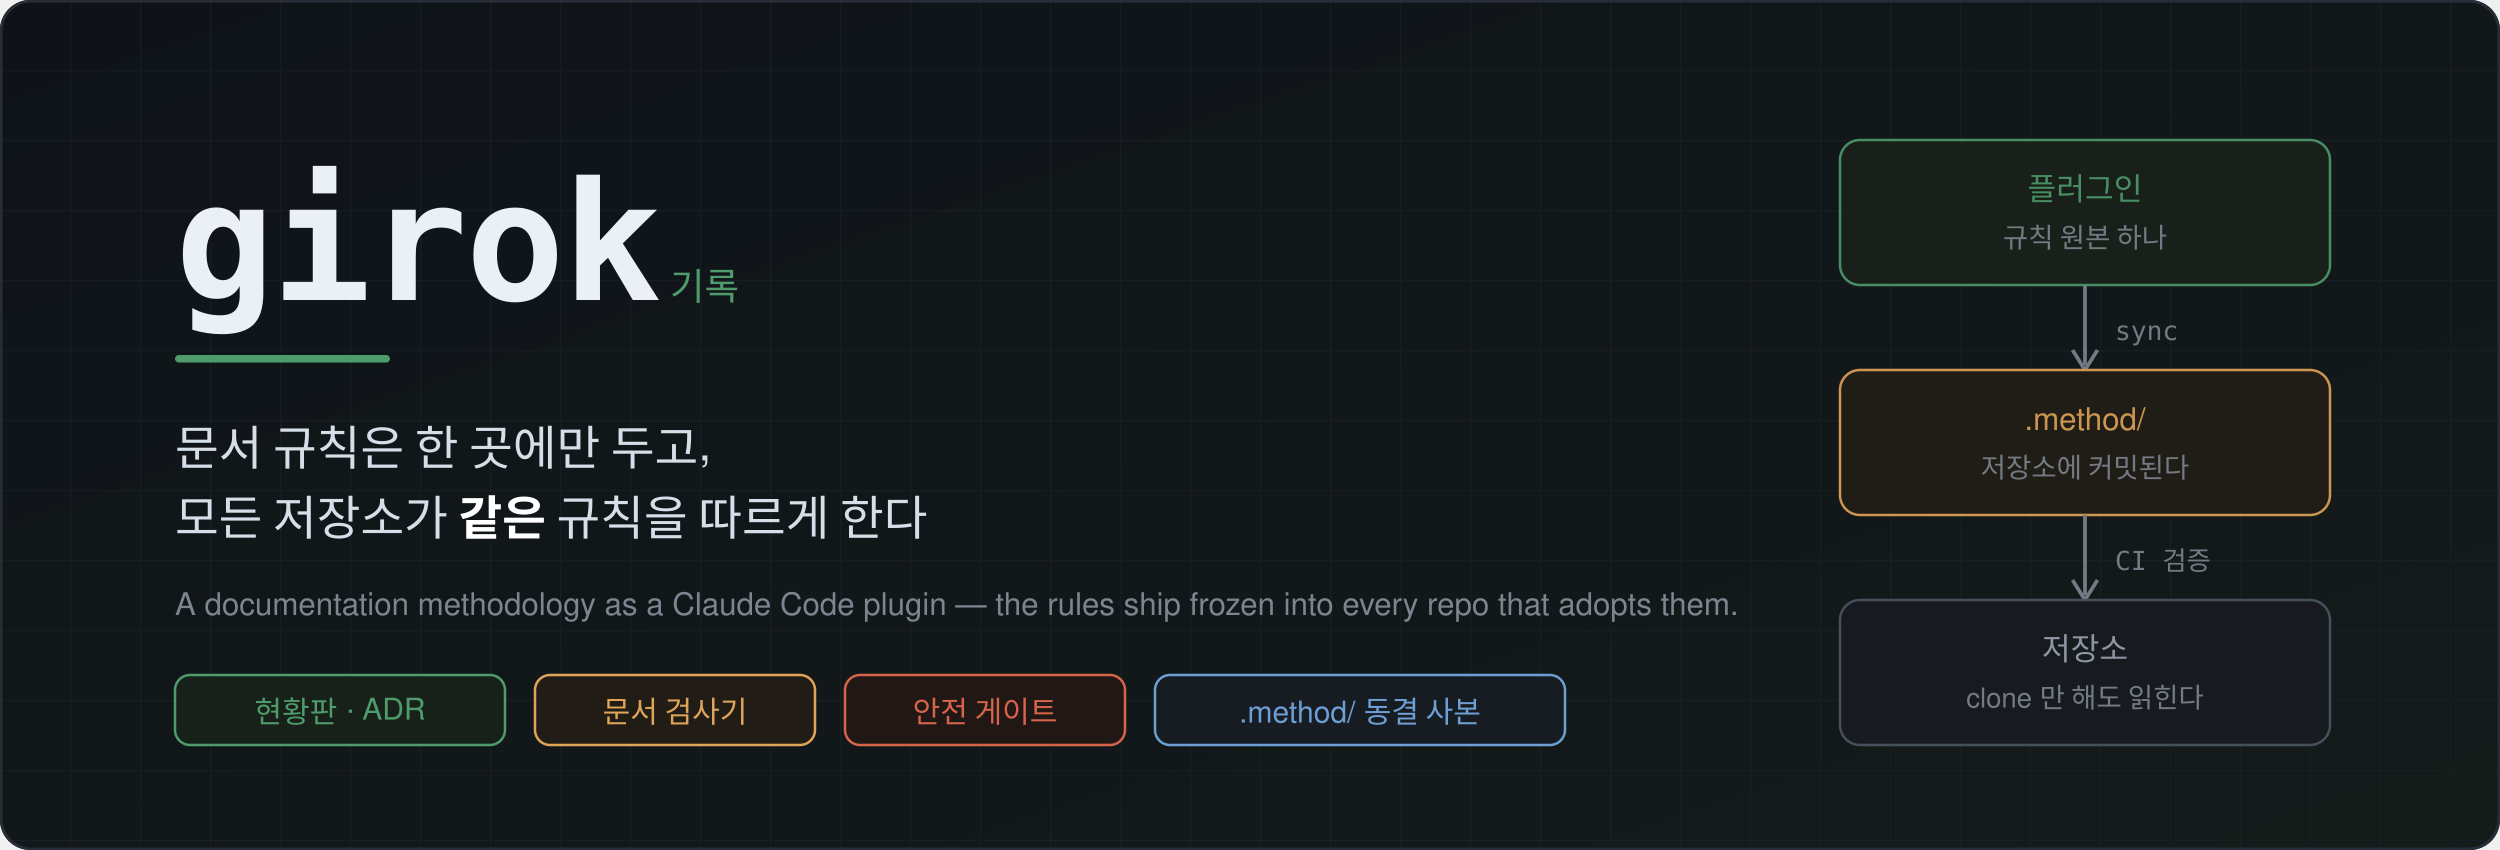
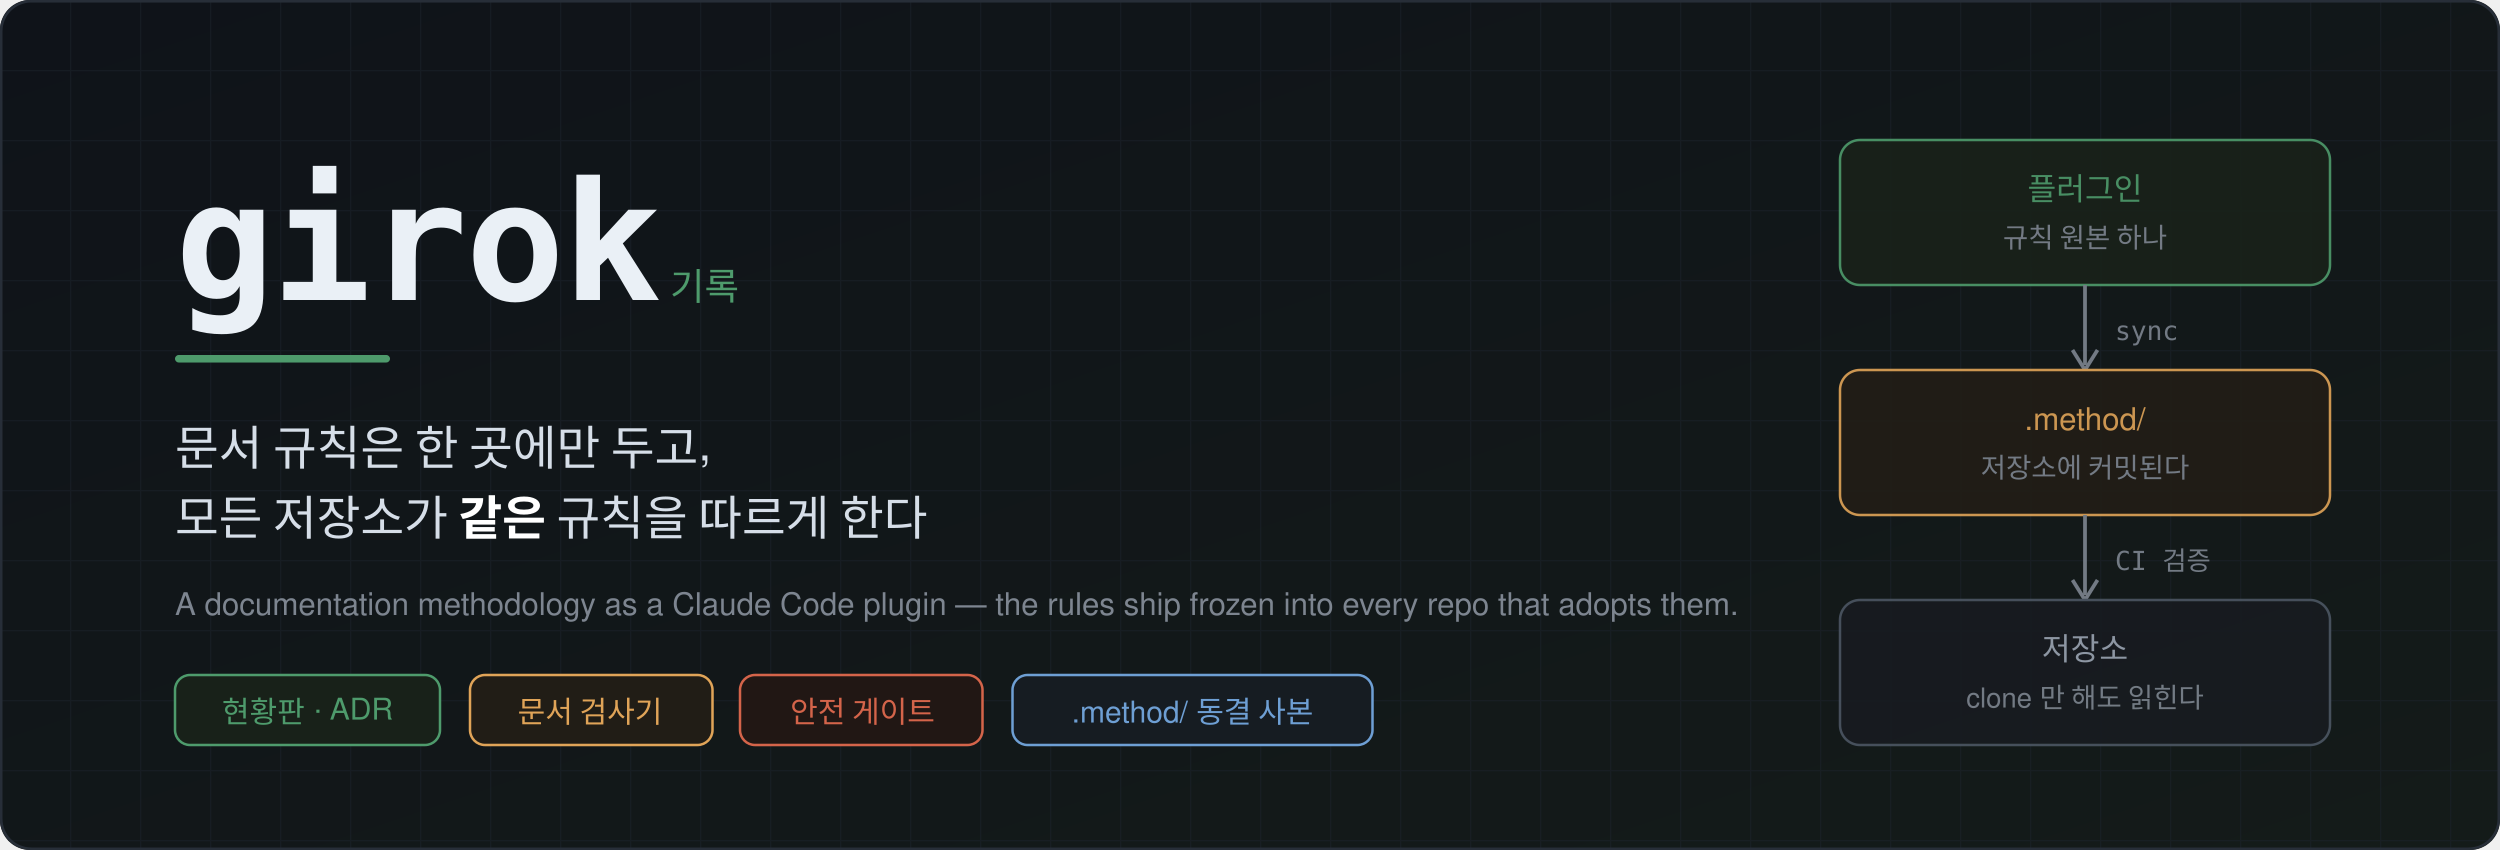
<svg xmlns="http://www.w3.org/2000/svg" width="1000" height="340" viewBox="0 0 1000 340" role="img" aria-label="girok — 문서 규칙은 한 곳에만 두고, 모든 저장소가 같은 규칙을 따르게 한다">
  <defs>
    <linearGradient id="bg" x1="0" y1="0" x2="1" y2="1">
      <stop offset="0" stop-color="#0F1319" />
      <stop offset="1" stop-color="#141B19" />
    </linearGradient>
    <pattern id="grid" width="28" height="28" patternUnits="userSpaceOnUse">
      <path d="M28 0 H0 V28" fill="none" stroke="#1C232B" stroke-width="1" />
    </pattern>
  </defs>
  <rect width="1000" height="340" rx="12" fill="url(#bg)" />
  <rect width="1000" height="340" rx="12" fill="url(#grid)" opacity="0.55" />
  <rect x="0.5" y="0.5" width="999" height="339" rx="12" fill="none" stroke="#272E38" />
  <text x="70" y="120" font-family="ui-monospace,SFMono-Regular,Menlo,Consolas,DejaVu Sans Mono,monospace" font-size="66" font-weight="700" fill="#EAF0F6" letter-spacing="-1">girok</text>
  <text x="268" y="120" font-family="ui-monospace,SFMono-Regular,Menlo,Consolas,DejaVu Sans Mono,monospace" font-size="15" fill="#4E9B6C">기록</text>
  <rect x="70" y="142" width="86" height="3" rx="1.5" fill="#4E9B6C" />
  <text x="70" y="186" font-family="-apple-system,BlinkMacSystemFont,Segoe UI,Noto Sans KR,Helvetica,Arial,sans-serif" font-size="19" fill="#D6DEE8">문서 규칙은 한 곳에만 두고,</text>
  <text x="70" y="214" font-family="-apple-system,BlinkMacSystemFont,Segoe UI,Noto Sans KR,Helvetica,Arial,sans-serif" font-size="19" fill="#D6DEE8">모든 저장소가 <tspan font-weight="700" fill="#FFFFFF">같은</tspan> 규칙을 따르게 한다</text>
  <text x="70" y="246" font-family="-apple-system,BlinkMacSystemFont,Segoe UI,Noto Sans KR,Helvetica,Arial,sans-serif" font-size="12.5" fill="#7D8590">A documentation methodology as a Claude Code plugin — the rules ship frozen into every repo that adopts them.</text>
  <g font-family="-apple-system,BlinkMacSystemFont,Segoe UI,Noto Sans KR,Helvetica,Arial,sans-serif" font-size="12">
-     <rect x="70" y="270" width="132" height="28" rx="6" fill="#182119" stroke="#4E9B6C" />
-     <text x="136" y="289" text-anchor="middle" fill="#4E9B6C">현황판 · ADR</text>
-     <rect x="214" y="270" width="112" height="28" rx="6" fill="#211D16" stroke="#E0A458" />
-     <text x="270" y="289" text-anchor="middle" fill="#E0A458">문서 검사기</text>
-     <rect x="338" y="270" width="112" height="28" rx="6" fill="#211714" stroke="#D4644A" />
-     <text x="394" y="289" text-anchor="middle" fill="#D4644A">안전 게이트</text>
-     <rect x="462" y="270" width="164" height="28" rx="6" fill="#161C22" stroke="#6E9FD4" />
-     <text x="544" y="289" text-anchor="middle" fill="#6E9FD4">.method/ 동결 사본</text>
+     <rect x="70" y="270" width="106" height="28" rx="6" fill="#182119" stroke="#4E9B6C" />
+     <text x="123" y="289" text-anchor="middle" fill="#4E9B6C">현황판 · ADR</text>
+     <rect x="188" y="270" width="97" height="28" rx="6" fill="#211D16" stroke="#E0A458" />
+     <text x="236" y="289" text-anchor="middle" fill="#E0A458">문서 검사기</text>
+     <rect x="296" y="270" width="97" height="28" rx="6" fill="#211714" stroke="#D4644A" />
+     <text x="345" y="289" text-anchor="middle" fill="#D4644A">안전 게이트</text>
+     <rect x="405" y="270" width="144" height="28" rx="6" fill="#161C22" stroke="#6E9FD4" />
+     <text x="477" y="289" text-anchor="middle" fill="#6E9FD4">.method/ 동결 사본</text>
  </g>
  <g opacity="0.9">
    <rect x="736" y="56" width="196" height="58" rx="8" fill="#182119" stroke="#4E9B6C" />
    <text x="834" y="80" text-anchor="middle" font-family="-apple-system,BlinkMacSystemFont,Segoe UI,Noto Sans KR,Helvetica,Arial,sans-serif" font-size="12.5" fill="#4E9B6C">플러그인</text>
    <text x="834" y="99" text-anchor="middle" font-family="-apple-system,BlinkMacSystemFont,Segoe UI,Noto Sans KR,Helvetica,Arial,sans-serif" font-size="11" fill="#7D8590">규칙 원본 하나</text>
    <path d="M834 114 V146" stroke="#7D8590" stroke-width="1.5" />
    <path d="M829 140 l5 8 l5 -8" fill="none" stroke="#7D8590" stroke-width="1.5" />
    <text x="846" y="136" font-family="ui-monospace,SFMono-Regular,Menlo,Consolas,DejaVu Sans Mono,monospace" font-size="10.5" fill="#7D8590">sync</text>
    <rect x="736" y="148" width="196" height="58" rx="8" fill="#211D16" stroke="#E0A458" />
    <text x="834" y="172" text-anchor="middle" font-family="-apple-system,BlinkMacSystemFont,Segoe UI,Noto Sans KR,Helvetica,Arial,sans-serif" font-size="12.5" fill="#E0A458">.method/</text>
    <text x="834" y="191" text-anchor="middle" font-family="-apple-system,BlinkMacSystemFont,Segoe UI,Noto Sans KR,Helvetica,Arial,sans-serif" font-size="11" fill="#7D8590">저장소에 커밋된다</text>
    <path d="M834 206 V238" stroke="#7D8590" stroke-width="1.5" />
    <path d="M829 232 l5 8 l5 -8" fill="none" stroke="#7D8590" stroke-width="1.5" />
    <text x="846" y="228" font-family="ui-monospace,SFMono-Regular,Menlo,Consolas,DejaVu Sans Mono,monospace" font-size="10.5" fill="#7D8590">CI 검증</text>
    <rect x="736" y="240" width="196" height="58" rx="8" fill="#171B20" stroke="#4B5563" />
    <text x="834" y="264" text-anchor="middle" font-family="-apple-system,BlinkMacSystemFont,Segoe UI,Noto Sans KR,Helvetica,Arial,sans-serif" font-size="12.5" fill="#9AA4B2">저장소</text>
    <text x="834" y="283" text-anchor="middle" font-family="-apple-system,BlinkMacSystemFont,Segoe UI,Noto Sans KR,Helvetica,Arial,sans-serif" font-size="11" fill="#7D8590">clone 만 해도 읽힌다</text>
  </g>
</svg>
